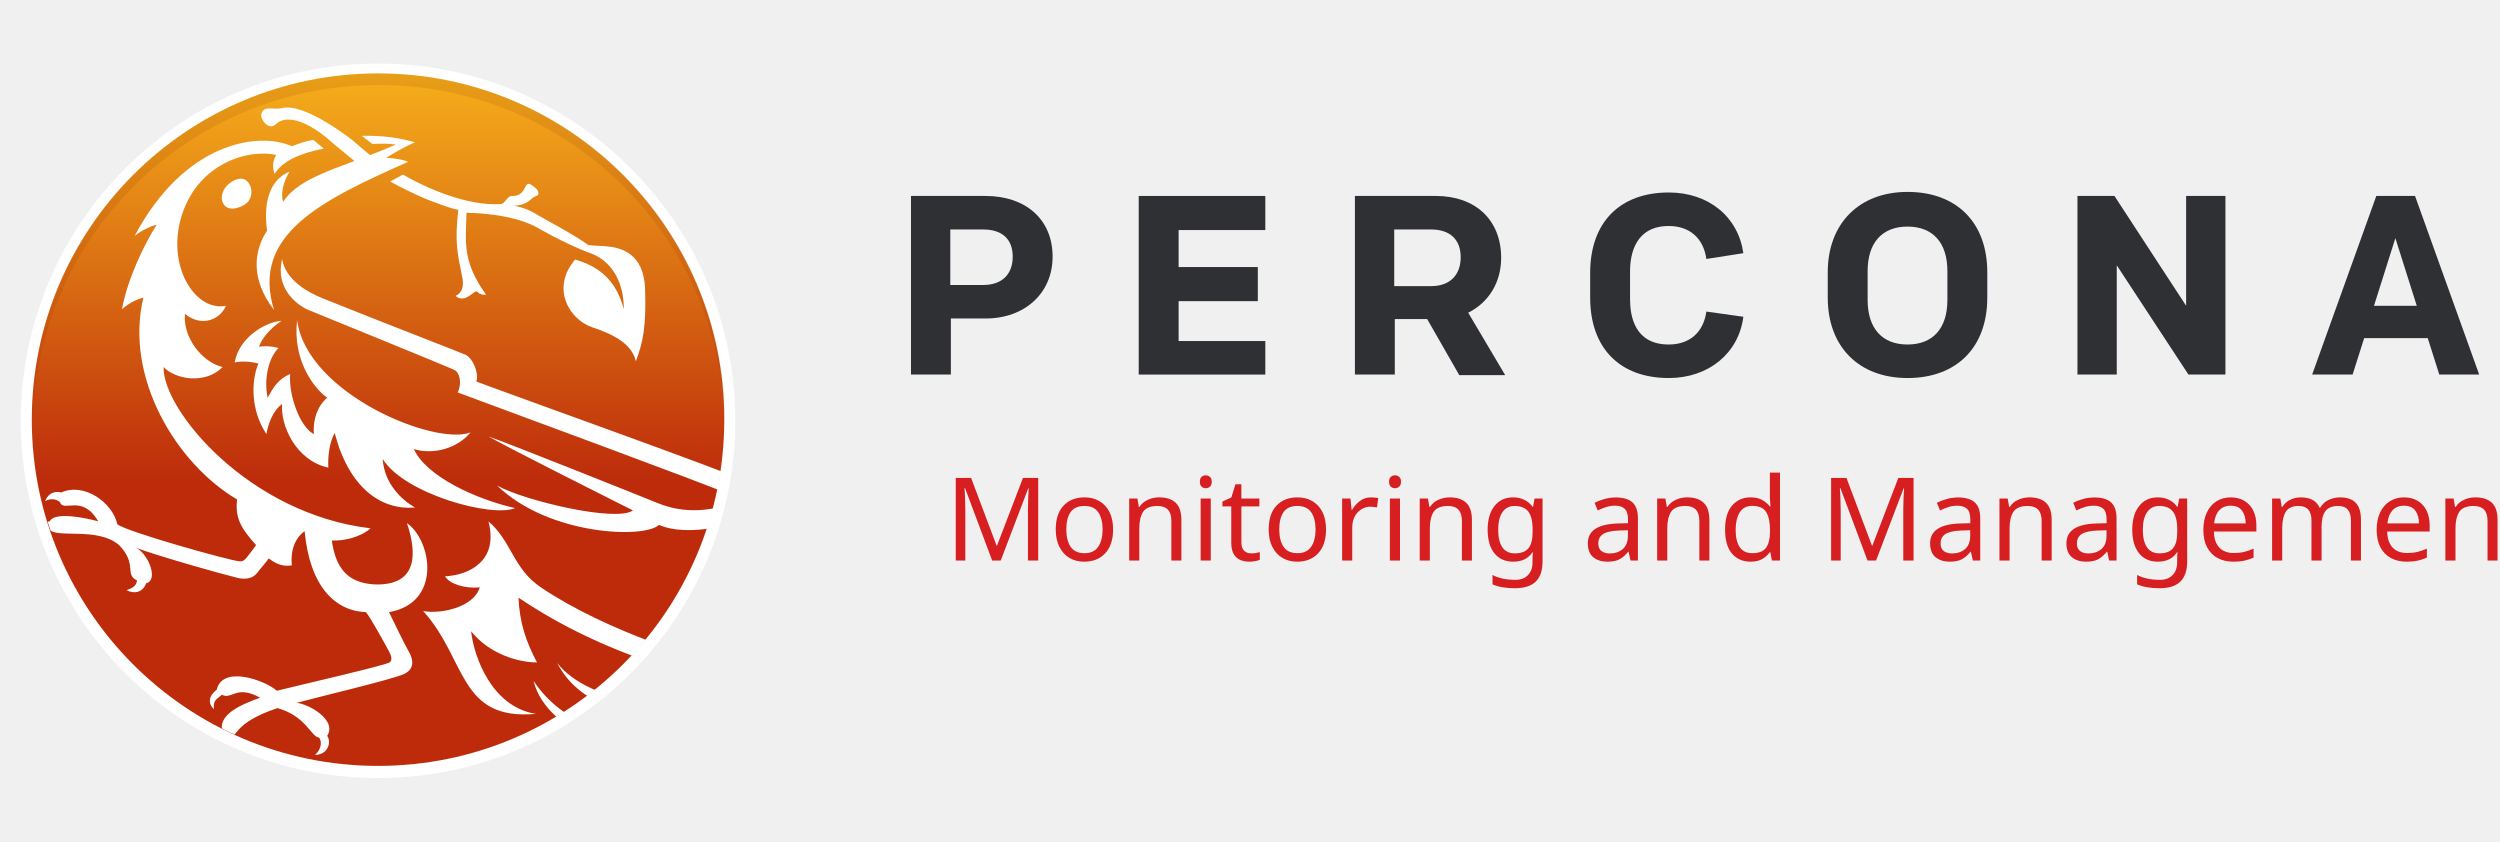
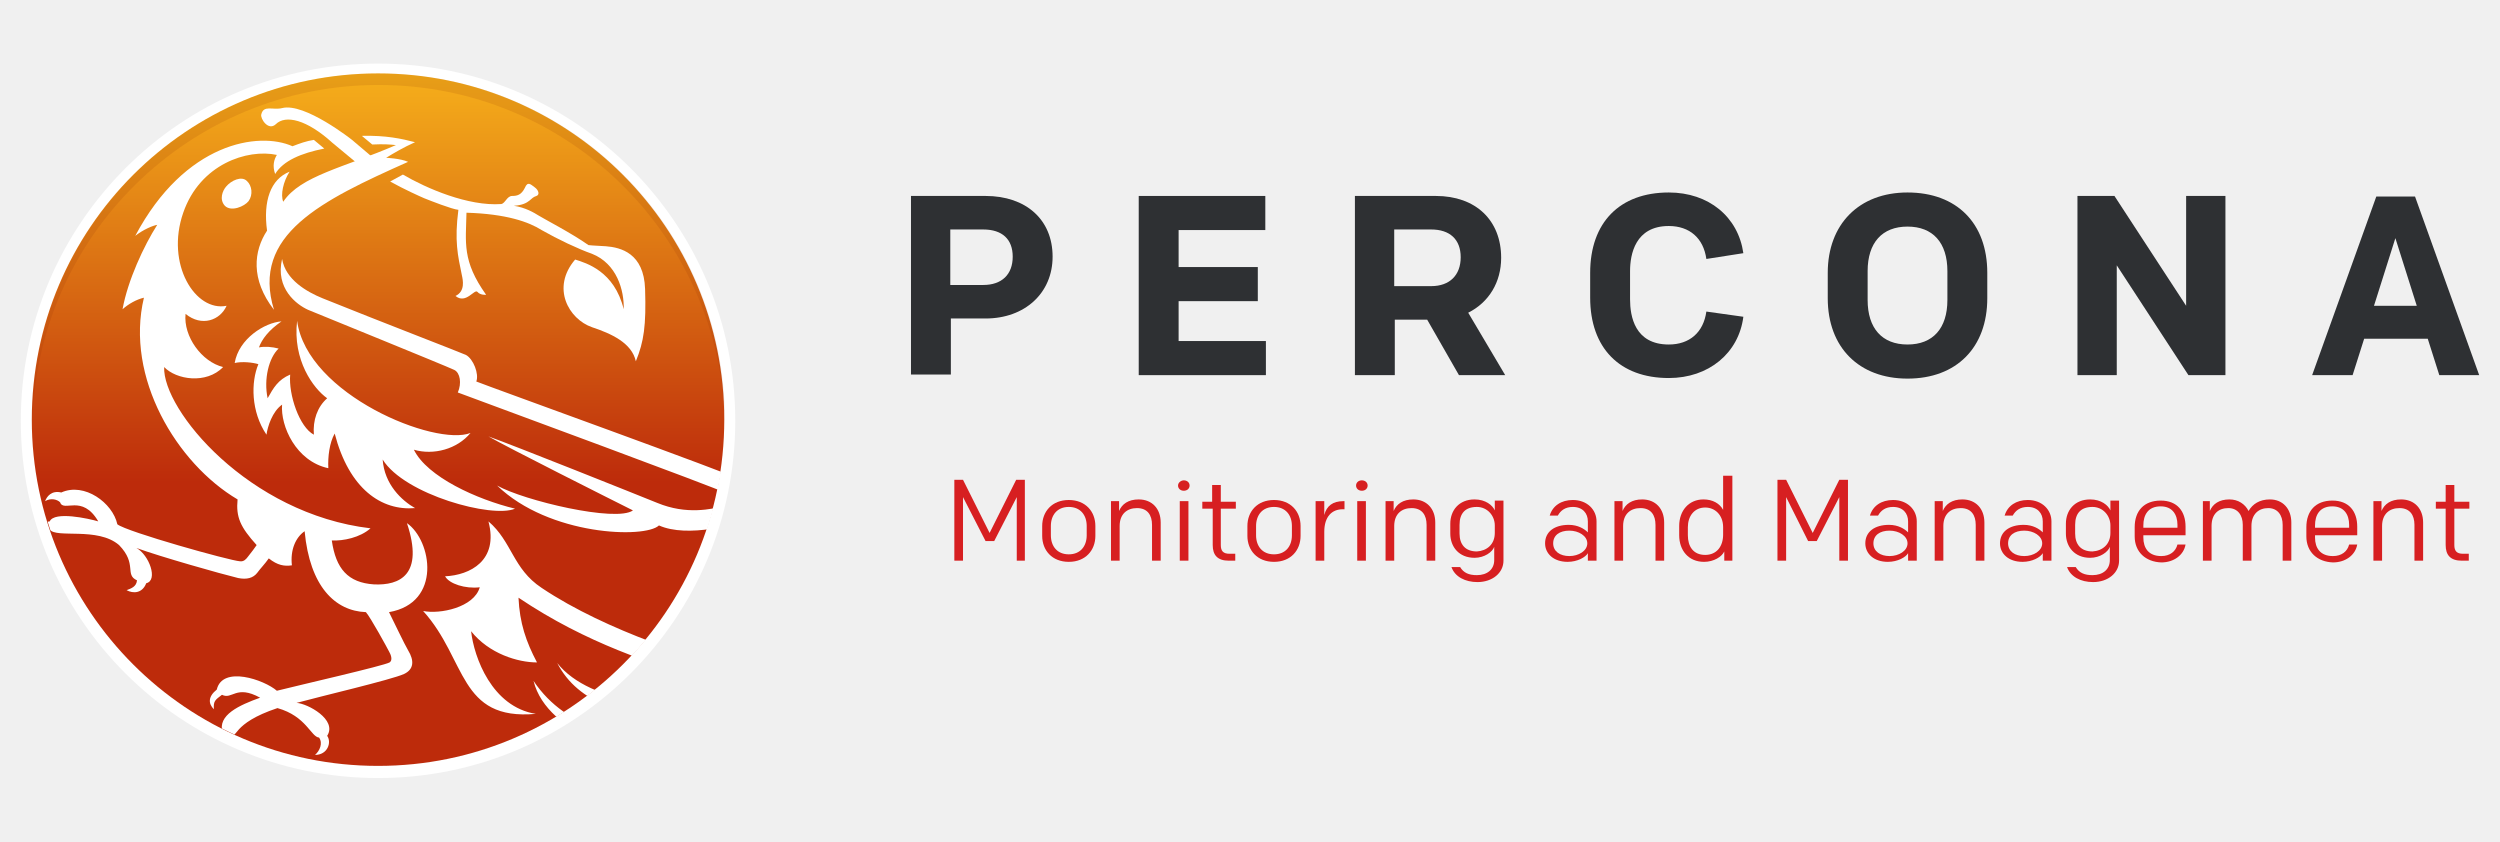
<svg xmlns="http://www.w3.org/2000/svg" xmlns:xlink="http://www.w3.org/1999/xlink" version="1.1" id="Capa_1" x="0px" y="0px" width="432.5px" height="145.6px" viewBox="0 0 432.5 145.6" style="enable-background:new 0 0 432.5 145.6;" xml:space="preserve">
  <style type="text/css">
	.st0{fill:#FFFFFF;}
	.st1{fill:url(#SVGID_1_);}
	.st2{fill:none;}
	.st3{opacity:0.12;fill:#822000;}
	.st4{clip-path:url(#SVGID_3_);}
	.st5{fill:#2E3033;}
	.st6{fill:#D71F21;}
- 	.st7{font-family:'Colfax-Regular';}
- 	.st8{font-size:20px;}
</style>
  <g>
    <g>
      <g>
        <g>
          <circle class="st0" cx="65.4" cy="72.8" r="61.8" />
          <g>
-             <linearGradient id="SVGID_1_" gradientUnits="userSpaceOnUse" x1="65.406" y1="6.243" x2="65.406" y2="83.411">
+             <linearGradient id="SVGID_1_" gradientUnits="userSpaceOnUse" x1="65.416" y1="6.258" x2="65.416" y2="83.426">
              <stop offset="0" style="stop-color:#FBBB1C" />
              <stop offset="1" style="stop-color:#BD2B0B" />
            </linearGradient>
            <circle class="st1" cx="65.4" cy="72.6" r="59.9" />
            <circle class="st2" cx="65.5" cy="72.6" r="59.9" />
            <path class="st3" d="M65.5,14.7c32.8,0,59.4,26.3,59.9,58.9c0-0.3,0-0.7,0-1c0-33.1-26.8-59.9-59.9-59.9       c-33.1,0-59.9,26.8-59.9,59.9c0,0.3,0,0.7,0,1C6.1,41,32.7,14.7,65.5,14.7z" />
          </g>
        </g>
        <g>
          <defs>
            <circle id="SVGID_2_" cx="65.5" cy="72.6" r="59.9" />
          </defs>
          <clipPath id="SVGID_3_">
            <use xlink:href="#SVGID_2_" style="overflow:visible;" />
          </clipPath>
          <g class="st4">
            <g>
              <path class="st0" d="M39.1,32.3c0.9-1.1,2.7-1.9,3.6-1c0.9,0.8,1.1,2.4,0.3,3.5c-0.7,0.9-3,1.9-4.1,0.8        C37.9,34.5,38.5,33,39.1,32.3z" />
              <g>
-                 <path class="st0" d="M114,90.8c4.9,2.2,13.7-0.1,16-1.5c2.7-1.7,2.4-4.4-0.8-6S84.6,66.9,82.4,66c0.5-1.3-0.5-3.9-1.8-4.6         c-1.1-0.5-14.9-5.8-24.8-9.8c-2.7-1.1-6.4-3.2-7-6.8c-1.2,5.1,2.5,7.9,4.5,8.8c2.4,1,23.6,9.6,25.3,10.4         c1,0.5,1.3,2.3,0.6,3.9c7,2.6,44.7,16.5,46.4,17.4c1.7,0.9,1.9,1.8,0,2.2c-2.6,0.6-6.8,1.6-11.9-0.5         c-3.2-1.3-25.2-10.1-29.2-11.5c3.1,1.8,21,10.8,25,12.8c-2.9,2.1-18.9-1.7-23.5-4.3C95,92.7,111.6,93.2,114,90.8z M71.6,77.7         c3.4,1,7.5-0.1,9.8-2.9c-6,2.4-28.3-6.6-30-19.4c-0.8,6.8,2.8,11.7,5.2,13.4c-1.7,1.5-2.5,3.8-2.3,6.3         c-2.5-1.3-4.4-6.9-4.1-10.4c-2.1,0.9-2.9,2.3-3.9,4.1c-0.7-3.3,0.2-7,1.9-8.6c-1.1-0.3-2.4-0.4-3.4-0.2         c0.5-1.4,1.7-3,3.9-4.5c-2.9,0.2-7.4,3-8.1,7.2c1.3-0.3,3.1-0.1,4.1,0.2c-1.3,3.1-1.3,8.2,1.4,12.2c0.2-1.4,1-4,2.7-5.2         c-0.3,3.7,2.4,9.8,8,11c-0.1-2,0.2-4.4,1.1-6c2.5,9.6,8.1,13.4,13.9,12.9c-2.3-1.3-5.3-4.1-5.6-8.4c3.8,6.1,19,10.2,22.9,8.5         C82.5,86.4,73.8,82.5,71.6,77.7z M64.4,24.9c2.1-0.1,3.1,0,4.1,0.1C59.4,29,52,30.3,49,34.9c-0.5-1.2,0-3.5,1.1-5.2         c-3.3,1.3-4.6,5.1-3.9,10.2c-2.3,3.5-2.9,8.4,1.2,13.7C43.4,40.6,55.5,34.7,70.6,28c-1.3-0.6-3.8-0.7-3.8-0.7         c1.3-0.8,3-1.8,5-2.7c-2.3-0.6-5-1.2-9.2-1.1L64.4,24.9z M77,99.7c0.7,1.3,3.5,2.2,6,1.9c-1,3.5-6.9,4.7-9.8,4.1         c7.6,8.4,6.1,19,19.5,17.8c-7.6-1.2-10.7-9.8-11.2-14.3c3.1,3.9,8.1,5.4,11.4,5.4c-1.9-3.6-3-6.8-3.2-11.2         c11.9,8,23.1,11.4,32.9,14.5c1.7,0.5,1.2,2.2,0.1,2.8c-4.8,2.4-20.6,1.3-26.3-6c3.7,7.2,12,9.1,20.4,10.2         c0,0.5,0.1,3.5-2.9,3.2c-5.6-0.6-15.7-1.5-21.6-10.3c2.4,9.6,17.9,13.2,22.6,14.5c2.1,0.6,5.1,0.6,6.2-7.2         c2.8-0.5,5.2-2.1,6.2-3.3c1-1.3,3.3-5.7-0.8-6.5c-4.7-0.9-21.5-6-32.8-13.6c-5-3.3-5.1-8-9.2-11.5C86.3,97,81.2,99.5,77,99.7         z M70.4,90.5c3,9-1.3,10.8-5.7,10.6c-4.5-0.3-6.6-2.7-7.3-7.6c2,0.1,4.9-0.5,6.7-2.1C43,88.9,28.1,70.9,28.3,63.5         c2.1,2.2,7.3,3,10.2,0c-3.7-0.9-6.9-5.3-6.5-9.2c2.8,2.3,6,1.1,7.1-1.4c-5.4,1.1-10.6-7.2-7.5-16.1         c2.9-8.4,11.1-11.1,16.2-10c-0.5,0.8-0.8,1.9-0.3,3.3c1.4-2.3,4.5-3.6,8.5-4.4l-1.8-1.5c-1.3,0.2-2.4,0.6-3.7,1.1         c-5.8-2.6-18.6-0.7-27.2,15.5c1.4-1.1,3.1-1.8,3.8-1.9c-2.3,3.6-5.1,9.6-6,14.6c1-0.9,2.4-1.7,3.7-2         c-3.3,13.8,5.7,28.7,16.2,34.9c-0.3,3.1,0.5,4.8,3.3,7.9c-0.2,0.3-1,1.4-1.5,2c-0.3,0.4-0.7,0.9-1.4,0.8         C39.8,97,21.9,92,20.3,90.7c-0.8-3.7-5.7-7.3-9.7-5.5c-1.7-0.4-2.5,0.7-2.8,1.5c1-0.6,2.1-0.3,2.6,0.2         c0.6,1.8,3.8-1.5,6.6,3.3c-1.7-0.5-7.6-1.8-8.4,0c-0.8,0.1-1.9,0.1-2.3,1.7c0.9-0.4,1.7-0.5,2.3-0.3c1.1,1.6,8.3-0.5,12,2.7         c3.2,3.3,0.9,5.1,3.1,6.1c-0.1,1.1-1,1.4-1.8,1.7c1.1,0.6,2.7,0.6,3.4-1.2c2.1-0.5,0.5-4.9-1.7-6.1         c4.1,1.5,14.7,4.5,17.6,5.2c1.5,0.3,2.6,0,3.3-0.9c0.5-0.7,1.3-1.5,2-2.5c1.5,1.2,2.7,1.4,4,1.2c-0.3-2.6,0.6-4.8,2.2-5.9         c0.9,9.6,5.3,13.8,10.6,14c0.8,0.9,3.7,6.2,4,6.8c0.3,0.5,0.7,1.5,0.1,1.9c-1.1,0.6-15.1,3.8-19.5,4.9         c-2.2-1.9-9.4-4.4-10.4-0.2c-1.5,1.2-1.5,2.4-0.5,3.4c-0.1-1.4,0.2-1.6,1.4-2.5c1.8,0.9,2.4-1.8,6.6,0.5         c-3.6,1.3-7.4,3-6.5,6c-0.5,0.6-0.4,2.2-0.1,3.2c0.6-0.6,1-1.3,1.2-2.5c1.6,0.5,0.3-2.2,8.4-4.9c5,1.4,5.8,5,7.2,5.1         c0.7,1,0.1,2.3-0.7,3c2.2,0,2.9-2.2,2.1-3.3c1.8-2.8-3.4-5.6-5.3-5.7c4-1.1,16.4-4,18.6-5c1.7-0.8,1.8-2.3,0.7-4.1         c-0.5-0.8-2.8-5.6-3.3-6.6C76.5,104.3,74.7,93.5,70.4,90.5z" />
-                 <path class="st0" d="M111.6,50c-0.2-6.2-4.2-7.2-6.8-7.4c-1.4-0.1-2.2-0.1-3-0.2c-2.8-2-8-4.7-8.6-5.1         c-0.8-0.5-2.3-1.4-4.3-1.7c1.5-0.1,2.2-0.5,2.7-0.9s0.6-0.6,1.2-0.8c0.6-0.2,0.4-1-0.3-1.5c-0.7-0.5-1.2-1.1-1.7,0.1         c-0.6,1.2-1.3,1.4-2.2,1.4c-0.9,0-1.2,1.3-1.9,1.4c-5.7,0.4-12.9-2.7-17-5.1l-2.2,1.2c2.3,1.3,5.2,2.6,5.9,2.9         c1,0.4,4.8,1.9,5.9,2c-0.7,5.4-0.1,7.9,0.6,11.3c0.2,0.9,0.6,2.8-1.1,3.6c1.8,1.5,3.3-1.3,3.8-0.7c0.5,0.6,1.5,0.5,1.5,0.5         c-4.2-5.9-3.5-9-3.4-14.2c6.9,0.2,10.8,1.6,13,3c2.8,1.6,6.4,3.3,8.7,4.1c4.3,1.7,5.6,6.3,5.5,9.6c-1.6-6.6-6.5-8-8.4-8.6         c-4.2,4.9-1.1,10.3,2.9,11.7c3.3,1.1,6.9,2.7,7.6,5.9C111.3,59.1,111.8,56.3,111.6,50z" />
+                 <path class="st0" d="M114,90.9c4.9,2.2,13.7-0.1,16-1.5c2.7-1.7,2.4-4.4-0.8-6S84.6,66.9,82.4,66c0.5-1.3-0.5-3.9-1.8-4.6         c-1.1-0.5-14.9-5.8-24.8-9.8c-2.7-1.1-6.4-3.2-7-6.8c-1.2,5.1,2.5,7.9,4.5,8.8c2.4,1,23.6,9.6,25.3,10.4         c1,0.5,1.3,2.3,0.6,3.9c7,2.6,44.7,16.5,46.4,17.4c1.7,0.9,1.9,1.8,0,2.2c-2.6,0.6-6.8,1.6-11.9-0.5         c-3.2-1.3-25.2-10.1-29.2-11.5c3.1,1.8,21,10.8,25,12.8c-2.9,2.1-18.9-1.7-23.5-4.3C95,92.7,111.6,93.2,114,90.9z M71.6,77.8         c3.4,1,7.5-0.1,9.8-2.9c-6,2.4-28.3-6.6-30-19.4c-0.8,6.8,2.8,11.7,5.2,13.4c-1.7,1.5-2.5,3.8-2.3,6.3         c-2.5-1.3-4.4-6.9-4.1-10.4c-2.1,0.9-2.9,2.3-3.9,4.1c-0.7-3.3,0.2-7,1.9-8.6c-1.1-0.3-2.4-0.4-3.4-0.2         c0.5-1.4,1.7-3,3.9-4.5c-2.9,0.2-7.4,3-8.1,7.2c1.3-0.3,3.1-0.1,4.1,0.2c-1.3,3.1-1.3,8.2,1.4,12.2c0.2-1.4,1-4,2.7-5.2         c-0.3,3.7,2.4,9.8,8,11c-0.1-2,0.2-4.4,1.1-6c2.5,9.6,8.1,13.4,13.9,12.9c-2.3-1.3-5.3-4.1-5.6-8.4c3.8,6.1,19,10.2,22.9,8.5         C82.5,86.4,73.9,82.5,71.6,77.8z M64.4,25c2.1-0.1,3.1,0,4.1,0.1C59.5,29,52,30.4,49,34.9c-0.5-1.2,0-3.5,1.1-5.2         c-3.3,1.3-4.6,5.1-3.9,10.2c-2.3,3.5-2.9,8.4,1.2,13.7C43.4,40.6,55.6,34.7,70.6,28c-1.3-0.6-3.8-0.7-3.8-0.7         c1.3-0.8,3-1.8,5-2.7c-2.3-0.6-5-1.2-9.2-1.1L64.4,25z M77,99.7c0.7,1.3,3.5,2.2,6,1.9c-1,3.5-6.9,4.7-9.8,4.1         c7.6,8.4,6.1,19,19.5,17.8c-7.6-1.2-10.7-9.8-11.2-14.3c3.1,3.9,8.1,5.4,11.4,5.4c-1.9-3.6-3-6.8-3.2-11.2         c11.9,8,23.1,11.4,32.9,14.5c1.7,0.5,1.2,2.2,0.1,2.8c-4.8,2.4-20.6,1.3-26.3-6c3.7,7.2,12,9.1,20.4,10.2         c0,0.5,0.1,3.5-2.9,3.2c-5.6-0.6-15.7-1.5-21.6-10.3c2.4,9.6,17.9,13.2,22.6,14.5c2.1,0.6,5.1,0.6,6.2-7.2         c2.8-0.5,5.2-2.1,6.2-3.3c1-1.3,3.3-5.7-0.8-6.5c-4.7-0.9-21.5-6-32.8-13.6c-5-3.3-5.1-8-9.2-11.5C86.3,97,81.3,99.5,77,99.7         z M70.4,90.5c3,9-1.3,10.8-5.7,10.6c-4.5-0.3-6.6-2.7-7.3-7.6c2,0.1,4.9-0.5,6.7-2.1C43,88.9,28.1,70.9,28.4,63.5         c2.1,2.2,7.3,3,10.2,0c-3.7-0.9-6.9-5.3-6.5-9.2c2.8,2.3,6,1.1,7.1-1.4c-5.4,1.1-10.6-7.2-7.5-16.1         c2.9-8.4,11.1-11.1,16.2-10c-0.5,0.8-0.8,1.9-0.3,3.3c1.4-2.3,4.5-3.6,8.5-4.4l-1.8-1.5c-1.3,0.2-2.4,0.6-3.7,1.1         c-5.8-2.6-18.6-0.7-27.2,15.5c1.4-1.1,3.1-1.8,3.8-1.9c-2.3,3.6-5.1,9.6-6,14.6c1-0.9,2.4-1.7,3.7-2         c-3.3,13.8,5.7,28.7,16.2,34.9c-0.3,3.1,0.5,4.8,3.3,7.9c-0.2,0.3-1,1.4-1.5,2c-0.3,0.4-0.7,0.9-1.4,0.8         C39.8,97,21.9,92,20.3,90.7c-0.8-3.7-5.7-7.3-9.7-5.5c-1.7-0.4-2.5,0.7-2.8,1.5c1-0.6,2.1-0.3,2.6,0.2         c0.6,1.8,3.8-1.5,6.6,3.3c-1.7-0.5-7.6-1.8-8.4,0c-0.8,0.1-1.9,0.1-2.3,1.7c0.9-0.4,1.7-0.5,2.3-0.3c1.1,1.6,8.3-0.5,12,2.7         c3.2,3.3,0.9,5.1,3.1,6.1c-0.1,1.1-1,1.4-1.8,1.7c1.1,0.6,2.7,0.6,3.4-1.2c2.1-0.5,0.5-4.9-1.7-6.1         c4.1,1.5,14.7,4.5,17.6,5.2c1.5,0.3,2.6,0,3.3-0.9c0.5-0.7,1.3-1.5,2-2.5c1.5,1.2,2.7,1.4,4,1.2c-0.3-2.6,0.6-4.8,2.2-5.9         c0.9,9.6,5.3,13.8,10.6,14c0.8,0.9,3.7,6.2,4,6.8c0.3,0.5,0.7,1.5,0.1,1.9c-1.1,0.6-15.1,3.8-19.5,4.9         c-2.2-1.9-9.4-4.4-10.4-0.2c-1.5,1.2-1.5,2.4-0.5,3.4c-0.1-1.4,0.2-1.6,1.4-2.5c1.8,0.9,2.4-1.8,6.6,0.5         c-3.6,1.3-7.4,3-6.5,6c-0.5,0.6-0.4,2.2-0.1,3.2c0.6-0.6,1-1.3,1.2-2.5c1.6,0.5,0.3-2.2,8.4-4.9c5,1.4,5.8,5,7.2,5.1         c0.7,1,0.1,2.3-0.7,3c2.2,0,2.9-2.2,2.1-3.3c1.8-2.8-3.4-5.6-5.3-5.7c4-1.1,16.4-4,18.6-5c1.7-0.8,1.8-2.3,0.7-4.1         c-0.5-0.8-2.8-5.6-3.3-6.6C76.5,104.3,74.7,93.5,70.4,90.5z" />
+                 <path class="st0" d="M111.6,50c-0.2-6.2-4.2-7.2-6.8-7.4c-1.4-0.1-2.2-0.1-3-0.2c-2.8-2-8-4.7-8.6-5.1         c-0.8-0.5-2.3-1.4-4.3-1.7c1.5-0.1,2.2-0.5,2.7-0.9s0.6-0.6,1.2-0.8c0.6-0.2,0.4-1-0.3-1.5c-0.7-0.5-1.2-1.1-1.7,0.1         c-0.6,1.2-1.3,1.4-2.2,1.4c-0.9,0-1.2,1.3-1.9,1.4c-5.7,0.4-12.9-2.7-17-5.1l-2.2,1.2c2.3,1.3,5.2,2.6,5.9,2.9         c1,0.4,4.8,1.9,5.9,2c-0.7,5.4-0.1,7.9,0.6,11.3c0.2,0.9,0.6,2.8-1.1,3.6c1.8,1.5,3.3-1.3,3.8-0.7c0.5,0.6,1.5,0.5,1.5,0.5         c-4.2-5.9-3.5-9-3.4-14.2c6.9,0.2,10.8,1.6,13,3c2.8,1.6,6.4,3.3,8.7,4.1c4.3,1.7,5.6,6.3,5.5,9.6c-1.6-6.6-6.5-8-8.4-8.6         c-4.2,4.9-1.1,10.3,2.9,11.7c3.3,1.1,6.9,2.7,7.6,5.9C111.4,59.1,111.8,56.3,111.6,50z" />
              </g>
            </g>
            <path class="st0" d="M57.5,24.7c-4.4-4-8.1-4.9-9.8-3.2c-1.3,1.2-2.7-1-2.5-1.7c0.4-1.7,2-0.7,3.6-1.1c3.9-1,12.1,5.5,12.1,5.5       l3.3,2.8l-2.6,1.1L57.5,24.7z" />
          </g>
        </g>
      </g>
    </g>
    <g>
      <g>
-         <path class="st5" d="M157.6,64.8V33.9h12.9c7,0,11.6,4.1,11.6,10.5c0,6.3-4.8,10.7-11.6,10.7h-6v9.7H157.6z M170.1,49.3     c3.2,0,5.1-1.8,5.1-4.9c0-3-1.8-4.7-5.1-4.7h-5.7v9.6H170.1z" />
-         <polygon class="st5" points="197,64.8 197,33.9 218.9,33.9 218.9,39.8 203.9,39.8 203.9,46.2 217.6,46.2 217.6,52.1 203.9,52.1      203.9,59 218.9,59 218.9,64.8    " />
-         <path class="st5" d="M252.4,64.8l-5.5-9.6h-5.6v9.6h-6.9V33.9h14c6.9,0,11.3,4.2,11.3,10.7c0,4.2-2.1,7.7-5.7,9.5l6.4,10.8H252.4     z M247.6,49.5c3.2,0,5.1-1.9,5.1-5c0-3.1-1.9-4.8-5.1-4.8h-6.4v9.8H247.6z" />
-         <path class="st5" d="M330,65.4c-8.4,0-13.8-5.4-13.8-13.9v-4.4c0-8.4,5.4-13.9,13.8-13.9c8.5,0,13.8,5.3,13.8,13.9v4.4     C343.8,60.1,338.5,65.4,330,65.4z M330,39.2c-4.4,0-6.9,2.8-6.9,7.7v5c0,4.9,2.5,7.7,6.9,7.7c4.4,0,6.9-2.8,6.9-7.7v-5     C336.9,42,334.4,39.2,330,39.2z" />
-         <polygon class="st5" points="378.6,64.8 366.2,45.9 366.2,64.8 359.4,64.8 359.4,33.9 365.8,33.9 378.2,52.9 378.2,33.9      385,33.9 385,64.8    " />
-         <path class="st5" d="M422,64.8l-2-6.3h-11l-2,6.3H400l11.1-30.9h6.7l11.1,30.9H422z M418.1,52.9l-3.7-11.7l-3.7,11.7H418.1z" />
+         <path class="st5" d="M157.6,64.9V33.9h12.9c7,0,11.6,4.1,11.6,10.5c0,6.3-4.8,10.7-11.6,10.7h-6v9.7H157.6z M170.1,49.3     c3.2,0,5.1-1.8,5.1-4.9c0-3-1.8-4.7-5.1-4.7h-5.7v9.6H170.1z" />
+         <polygon class="st5" points="197,64.9 197,33.9 218.9,33.9 218.9,39.8 203.9,39.8 203.9,46.2 217.6,46.2 217.6,52.1 203.9,52.1      203.9,59 219,59 219,64.9    " />
+         <path class="st5" d="M252.4,64.9l-5.5-9.6h-5.6v9.6h-6.9V33.9h14c6.9,0,11.3,4.2,11.3,10.7c0,4.2-2.1,7.7-5.7,9.5l6.4,10.8H252.4     z M247.6,49.5c3.2,0,5.1-1.9,5.1-5c0-3.1-1.9-4.8-5.1-4.8h-6.4v9.8H247.6z" />
+         <path class="st5" d="M330,65.5c-8.4,0-13.8-5.4-13.8-13.9v-4.4c0-8.4,5.4-13.9,13.8-13.9c8.5,0,13.8,5.3,13.8,13.9v4.4     C343.8,60.1,338.5,65.5,330,65.5z M330,39.2c-4.4,0-6.9,2.8-6.9,7.7v5c0,4.9,2.5,7.7,6.9,7.7c4.4,0,6.9-2.8,6.9-7.7v-5     C336.9,42,334.4,39.2,330,39.2z" />
+         <polygon class="st5" points="378.6,64.9 366.2,45.9 366.2,64.9 359.4,64.9 359.4,33.9 365.8,33.9 378.2,52.9 378.2,33.9      385,33.9 385,64.9    " />
+         <path class="st5" d="M422,64.9l-2-6.3h-11l-2,6.3H400l11.1-30.9h6.7l11.1,30.9H422z M418.1,52.9l-3.7-11.7l-3.7,11.7H418.1z" />
        <path class="st5" d="M295.2,53.9c-0.5,3.6-2.9,5.7-6.5,5.7c-5.9,0-6.7-4.9-6.7-7.8v-4.9c0-2.9,0.9-7.8,6.7-7.8     c3.6,0,6,2.1,6.5,5.7l6.4-1c-0.9-6.3-6-10.5-12.9-10.5c-8.5,0-13.6,5.2-13.6,13.9v4.3c0,8.7,5.1,13.9,13.6,13.9     c6.9,0,12.1-4.3,12.9-10.6L295.2,53.9z" />
      </g>
-       <text transform="matrix(1 0 0 1 163.4081 96.9673)" class="st6 st7 st8">Monitoring and Management</text>
+       <g>
+         <path class="st6" d="M177.4,97h-1.5V86l-3.9,7.6h-1.5l-3.9-7.6v11h-1.5V83h1.5l4.6,9.2l4.6-9.2h1.5V97z" />
+         <path class="st6" d="M180.3,92.7V91c0-2.5,1.7-4.5,4.6-4.5s4.6,2,4.6,4.5v1.7c0,2.5-1.7,4.5-4.6,4.5     C182,97.2,180.3,95.2,180.3,92.7z M184.9,87.7c-2,0-3.1,1.4-3.1,3.3v1.6c0,1.9,1.1,3.3,3.1,3.3s3.1-1.4,3.1-3.3V91     C188,89.1,186.9,87.7,184.9,87.7z" />
+         <path class="st6" d="M192.2,86.7h1.4v1.7c0.5-1.2,1.6-2,3.4-2c2.3,0,3.8,1.6,3.8,4V97h-1.5v-6.2c0-1.7-0.8-2.9-2.6-2.9     c-1.7,0-3,1-3,3.1v6h-1.5V86.7z" />
+         <path class="st6" d="M204.8,83.1c0.6,0,1,0.4,1,0.9s-0.4,0.9-1,0.9s-1-0.4-1-0.9S204.3,83.1,204.8,83.1z M204.1,86.7h1.5V97h-1.5     V86.7z" />
+         <path class="st6" d="M212.6,97c-2,0-2.8-1-2.8-2.7V88H208v-1.2h1.7v-2.9h1.5v2.9h2.6V88h-2.6v6.3c0,1,0.4,1.5,1.5,1.5h1V97H212.6     z" />
+         <path class="st6" d="M215.8,92.7V91c0-2.5,1.7-4.5,4.6-4.5s4.6,2,4.6,4.5v1.7c0,2.5-1.7,4.5-4.6,4.5     C217.5,97.2,215.8,95.2,215.8,92.7z M220.4,87.7c-2,0-3.1,1.4-3.1,3.3v1.6c0,1.9,1.1,3.3,3.1,3.3s3.1-1.4,3.1-3.3V91     C223.5,89.1,222.4,87.7,220.4,87.7z" />
+         <path class="st6" d="M227.7,86.7h1.4v2.4c0.4-1.6,1.5-2.4,3.3-2.4h0.2v1.4h-0.3c-1.9,0-3.2,1.3-3.2,3.9v5h-1.5V86.7z" />
+         <path class="st6" d="M235.6,83.1c0.6,0,1,0.4,1,0.9s-0.4,0.9-1,0.9s-1-0.4-1-0.9S235,83.1,235.6,83.1z M234.8,86.7h1.5V97h-1.5     V86.7z" />
+         <path class="st6" d="M239.7,86.7h1.4v1.7c0.5-1.2,1.6-2,3.4-2c2.3,0,3.8,1.6,3.8,4V97h-1.5v-6.2c0-1.7-0.8-2.9-2.6-2.9     c-1.7,0-3,1-3,3.1v6h-1.5V86.7z" />
+         <path class="st6" d="M251.1,98.1h1.5c0.6,1,1.5,1.4,2.9,1.4c1.8,0,3-1,3-2.6v-2.3c-0.3,0.9-1.7,1.9-3.4,1.9     c-2.7,0-4.2-1.9-4.2-4.2v-1.7c0-2.3,1.5-4.2,4.2-4.2c1.9,0,3.1,1,3.5,1.9v-1.7h1.5V97c0,2.1-1.9,3.7-4.5,3.7     C253.5,100.7,251.7,99.8,251.1,98.1z M258.6,92.2v-1.3c0-1.7-1.3-3.2-3.1-3.2c-2,0-3,1.1-3,3.1v1.5c0,1.9,1,3.1,3,3.1     C257.2,95.3,258.6,94.2,258.6,92.2z" />
+         <path class="st6" d="M274.7,97v-1.3c-0.4,0.7-1.8,1.5-3.5,1.5c-2.4,0-3.9-1.4-3.9-3.2c0-2,1.6-3.2,4.1-3.2c1.6,0,2.7,0.7,3.3,1.3     v-1.9c0-1.4-0.9-2.5-2.6-2.5c-1.3,0-2.1,0.6-2.6,1.5h-1.4c0.5-1.7,2-2.7,4-2.7c2.5,0,4.1,1.7,4.1,3.7V97H274.7z M274.6,94     c0-1.3-1.5-2.2-3.1-2.2c-1.7,0-2.8,0.8-2.8,2.2c0,1.4,1.2,2.2,2.8,2.2C273.1,96.2,274.6,95.3,274.6,94z" />
+         <path class="st6" d="M279.3,86.7h1.4v1.7c0.5-1.2,1.6-2,3.4-2c2.3,0,3.8,1.6,3.8,4V97h-1.5v-6.2c0-1.7-0.8-2.9-2.6-2.9     c-1.7,0-3,1-3,3.1v6h-1.5V86.7z" />
+         <path class="st6" d="M299.7,82.4V97h-1.4v-1.6c-0.4,0.9-1.8,1.8-3.5,1.8c-2.7,0-4.3-2-4.3-4.6v-1.6c0-2.7,1.7-4.6,4.2-4.6     c1.6,0,2.8,0.7,3.4,1.8v-5.9H299.7z M292,92.6c0,1.9,0.9,3.4,3,3.4c2,0,3.1-1.5,3.1-3.5v-1.3c0-2.1-1.4-3.4-3.1-3.4     c-1.9,0-3,1.5-3,3.4V92.6z" />
+         <path class="st6" d="M319.7,97h-1.5V86l-3.9,7.6h-1.5L309,86v11h-1.5V83h1.5l4.6,9.2l4.6-9.2h1.5V97z" />
+         <path class="st6" d="M330.1,97v-1.3c-0.4,0.7-1.8,1.5-3.5,1.5c-2.4,0-3.9-1.4-3.9-3.2c0-2,1.6-3.2,4.1-3.2c1.6,0,2.7,0.7,3.3,1.3     v-1.9c0-1.4-0.9-2.5-2.6-2.5c-1.3,0-2.1,0.6-2.6,1.5h-1.4c0.5-1.7,2-2.7,4-2.7c2.5,0,4.1,1.7,4.1,3.7V97H330.1z M330,94     c0-1.3-1.5-2.2-3.1-2.2c-1.7,0-2.8,0.8-2.8,2.2c0,1.4,1.2,2.2,2.8,2.2C328.5,96.2,330,95.3,330,94z" />
+         <path class="st6" d="M334.7,86.7h1.4v1.7c0.5-1.2,1.6-2,3.4-2c2.3,0,3.8,1.6,3.8,4V97h-1.5v-6.2c0-1.7-0.8-2.9-2.6-2.9     c-1.7,0-3,1-3,3.1v6h-1.5V86.7z" />
+         <path class="st6" d="M353.4,97v-1.3c-0.4,0.7-1.8,1.5-3.5,1.5c-2.4,0-3.9-1.4-3.9-3.2c0-2,1.6-3.2,4.1-3.2c1.6,0,2.7,0.7,3.3,1.3     v-1.9c0-1.4-0.9-2.5-2.6-2.5c-1.3,0-2.1,0.6-2.6,1.5h-1.4c0.5-1.7,2-2.7,4-2.7c2.5,0,4.1,1.7,4.1,3.7V97H353.4z M353.3,94     c0-1.3-1.5-2.2-3.1-2.2c-1.7,0-2.8,0.8-2.8,2.2c0,1.4,1.2,2.2,2.8,2.2C351.8,96.2,353.3,95.3,353.3,94z" />
+         <path class="st6" d="M357.6,98.1h1.5c0.6,1,1.5,1.4,2.9,1.4c1.8,0,3-1,3-2.6v-2.3c-0.3,0.9-1.7,1.9-3.4,1.9     c-2.7,0-4.2-1.9-4.2-4.2v-1.7c0-2.3,1.5-4.2,4.2-4.2c1.9,0,3.1,1,3.5,1.9v-1.7h1.5V97c0,2.1-1.9,3.7-4.5,3.7     C360,100.7,358.2,99.8,357.6,98.1z M365.1,92.2v-1.3c0-1.7-1.3-3.2-3.1-3.2c-2,0-3,1.1-3,3.1v1.5c0,1.9,1,3.1,3,3.1     C363.7,95.3,365.1,94.2,365.1,92.2z" />
+         <path class="st6" d="M369.3,92.8v-1.6c0-2.8,1.6-4.6,4.5-4.6c2.9,0,4.3,1.9,4.3,4.5v1.5h-7.3v0.4c0,1.8,0.9,3.2,3.1,3.2     c1.5,0,2.5-0.8,2.8-2h1.4c-0.3,1.8-2,3.1-4.2,3.1C371.2,97.2,369.3,95.5,369.3,92.8z M370.8,91.3h5.9v-0.5c0-1.8-0.9-3.2-2.9-3.2     c-2.2,0-3,1.5-3,3.3V91.3z" />
+         <path class="st6" d="M380.9,86.7h1.4v1.7c0.5-1.2,1.6-2,3.4-2c1.5,0,2.7,0.8,3.3,2c0.7-1.2,1.9-2,3.7-2c2.2,0,3.7,1.6,3.7,4V97     h-1.5v-6.2c0-1.7-0.9-2.9-2.5-2.9s-2.9,1-2.9,3.1v6h-1.5v-6.2c0-1.7-0.9-2.9-2.5-2.9c-1.7,0-2.9,1-2.9,3.1v6h-1.5V86.7z" />
+         <path class="st6" d="M399,92.8v-1.6c0-2.8,1.6-4.6,4.5-4.6c2.9,0,4.3,1.9,4.3,4.5v1.5h-7.3v0.4c0,1.8,0.9,3.2,3.1,3.2     c1.5,0,2.5-0.8,2.8-2h1.4c-0.3,1.8-2,3.1-4.2,3.1C400.9,97.2,399,95.5,399,92.8z M400.5,91.3h5.9v-0.5c0-1.8-0.9-3.2-2.9-3.2     c-2.2,0-3,1.5-3,3.3V91.3z" />
+         <path class="st6" d="M410.6,86.7h1.4v1.7c0.5-1.2,1.6-2,3.4-2c2.3,0,3.8,1.6,3.8,4V97h-1.5v-6.2c0-1.7-0.8-2.9-2.6-2.9     c-1.7,0-3,1-3,3.1v6h-1.5V86.7z" />
+         <path class="st6" d="M425.9,97c-2,0-2.8-1-2.8-2.7V88h-1.7v-1.2h1.7v-2.9h1.5v2.9h2.6V88h-2.6v6.3c0,1,0.4,1.5,1.5,1.5h1V97     H425.9z" />
+       </g>
    </g>
  </g>
</svg>
